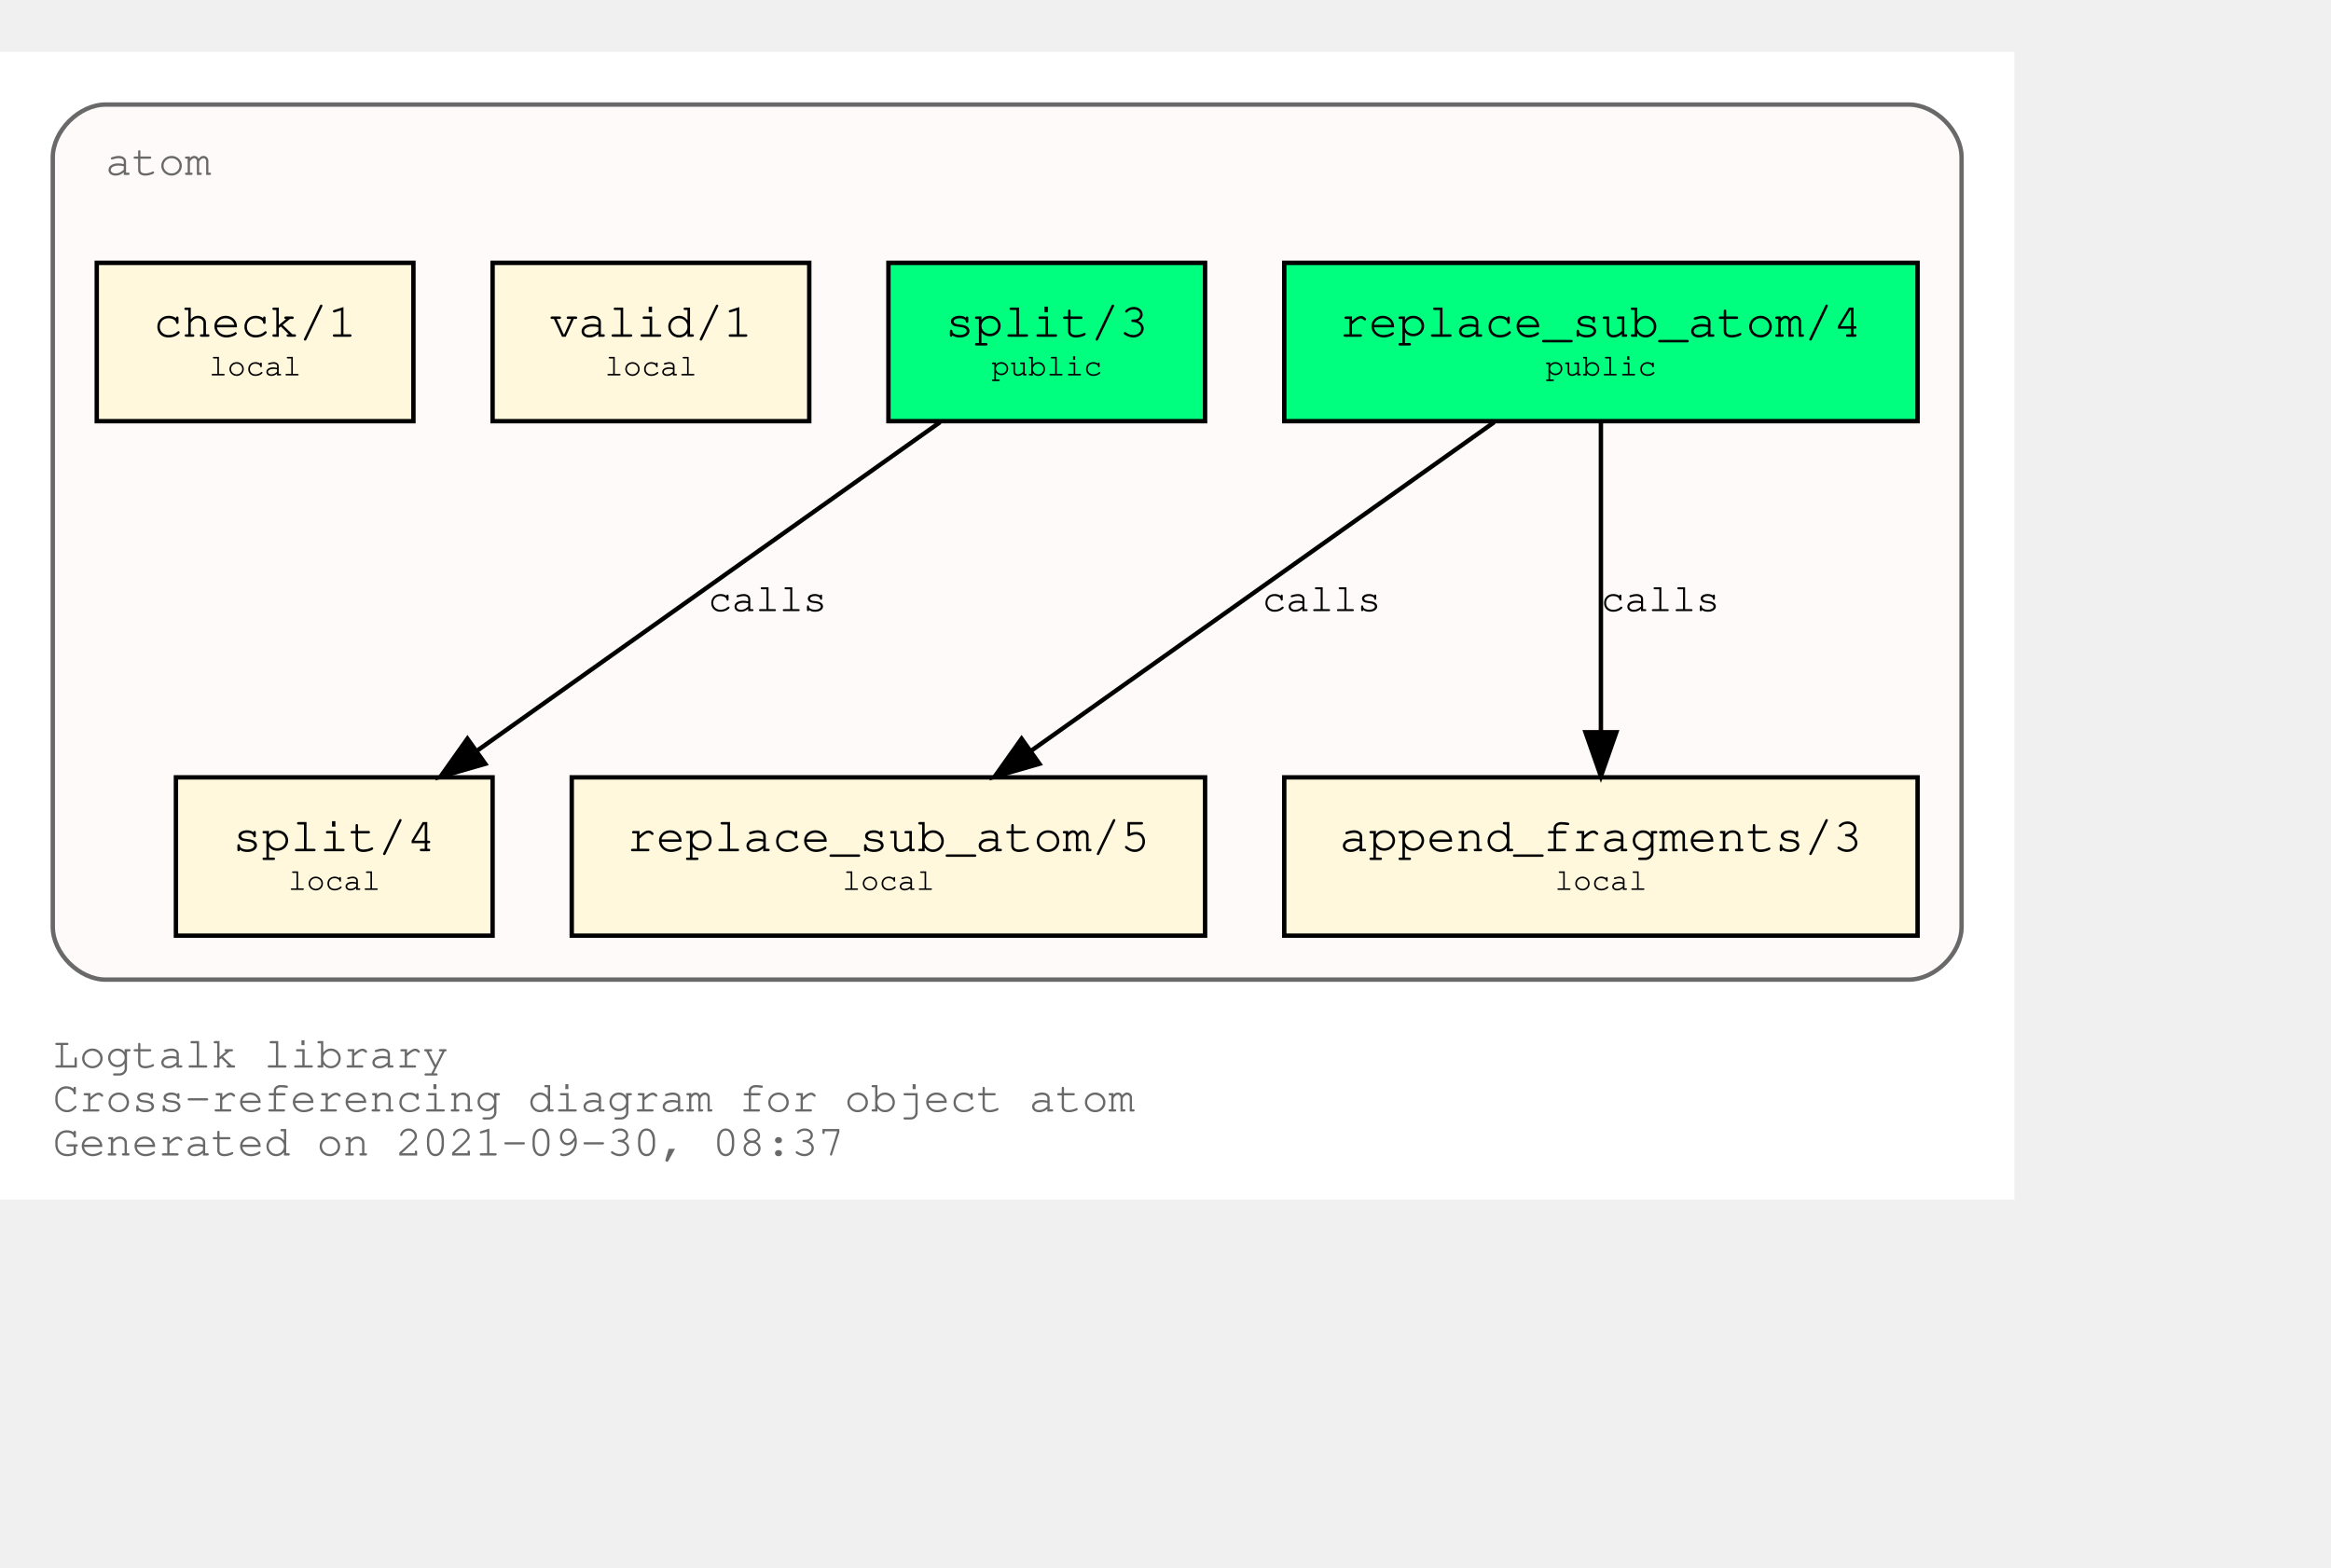
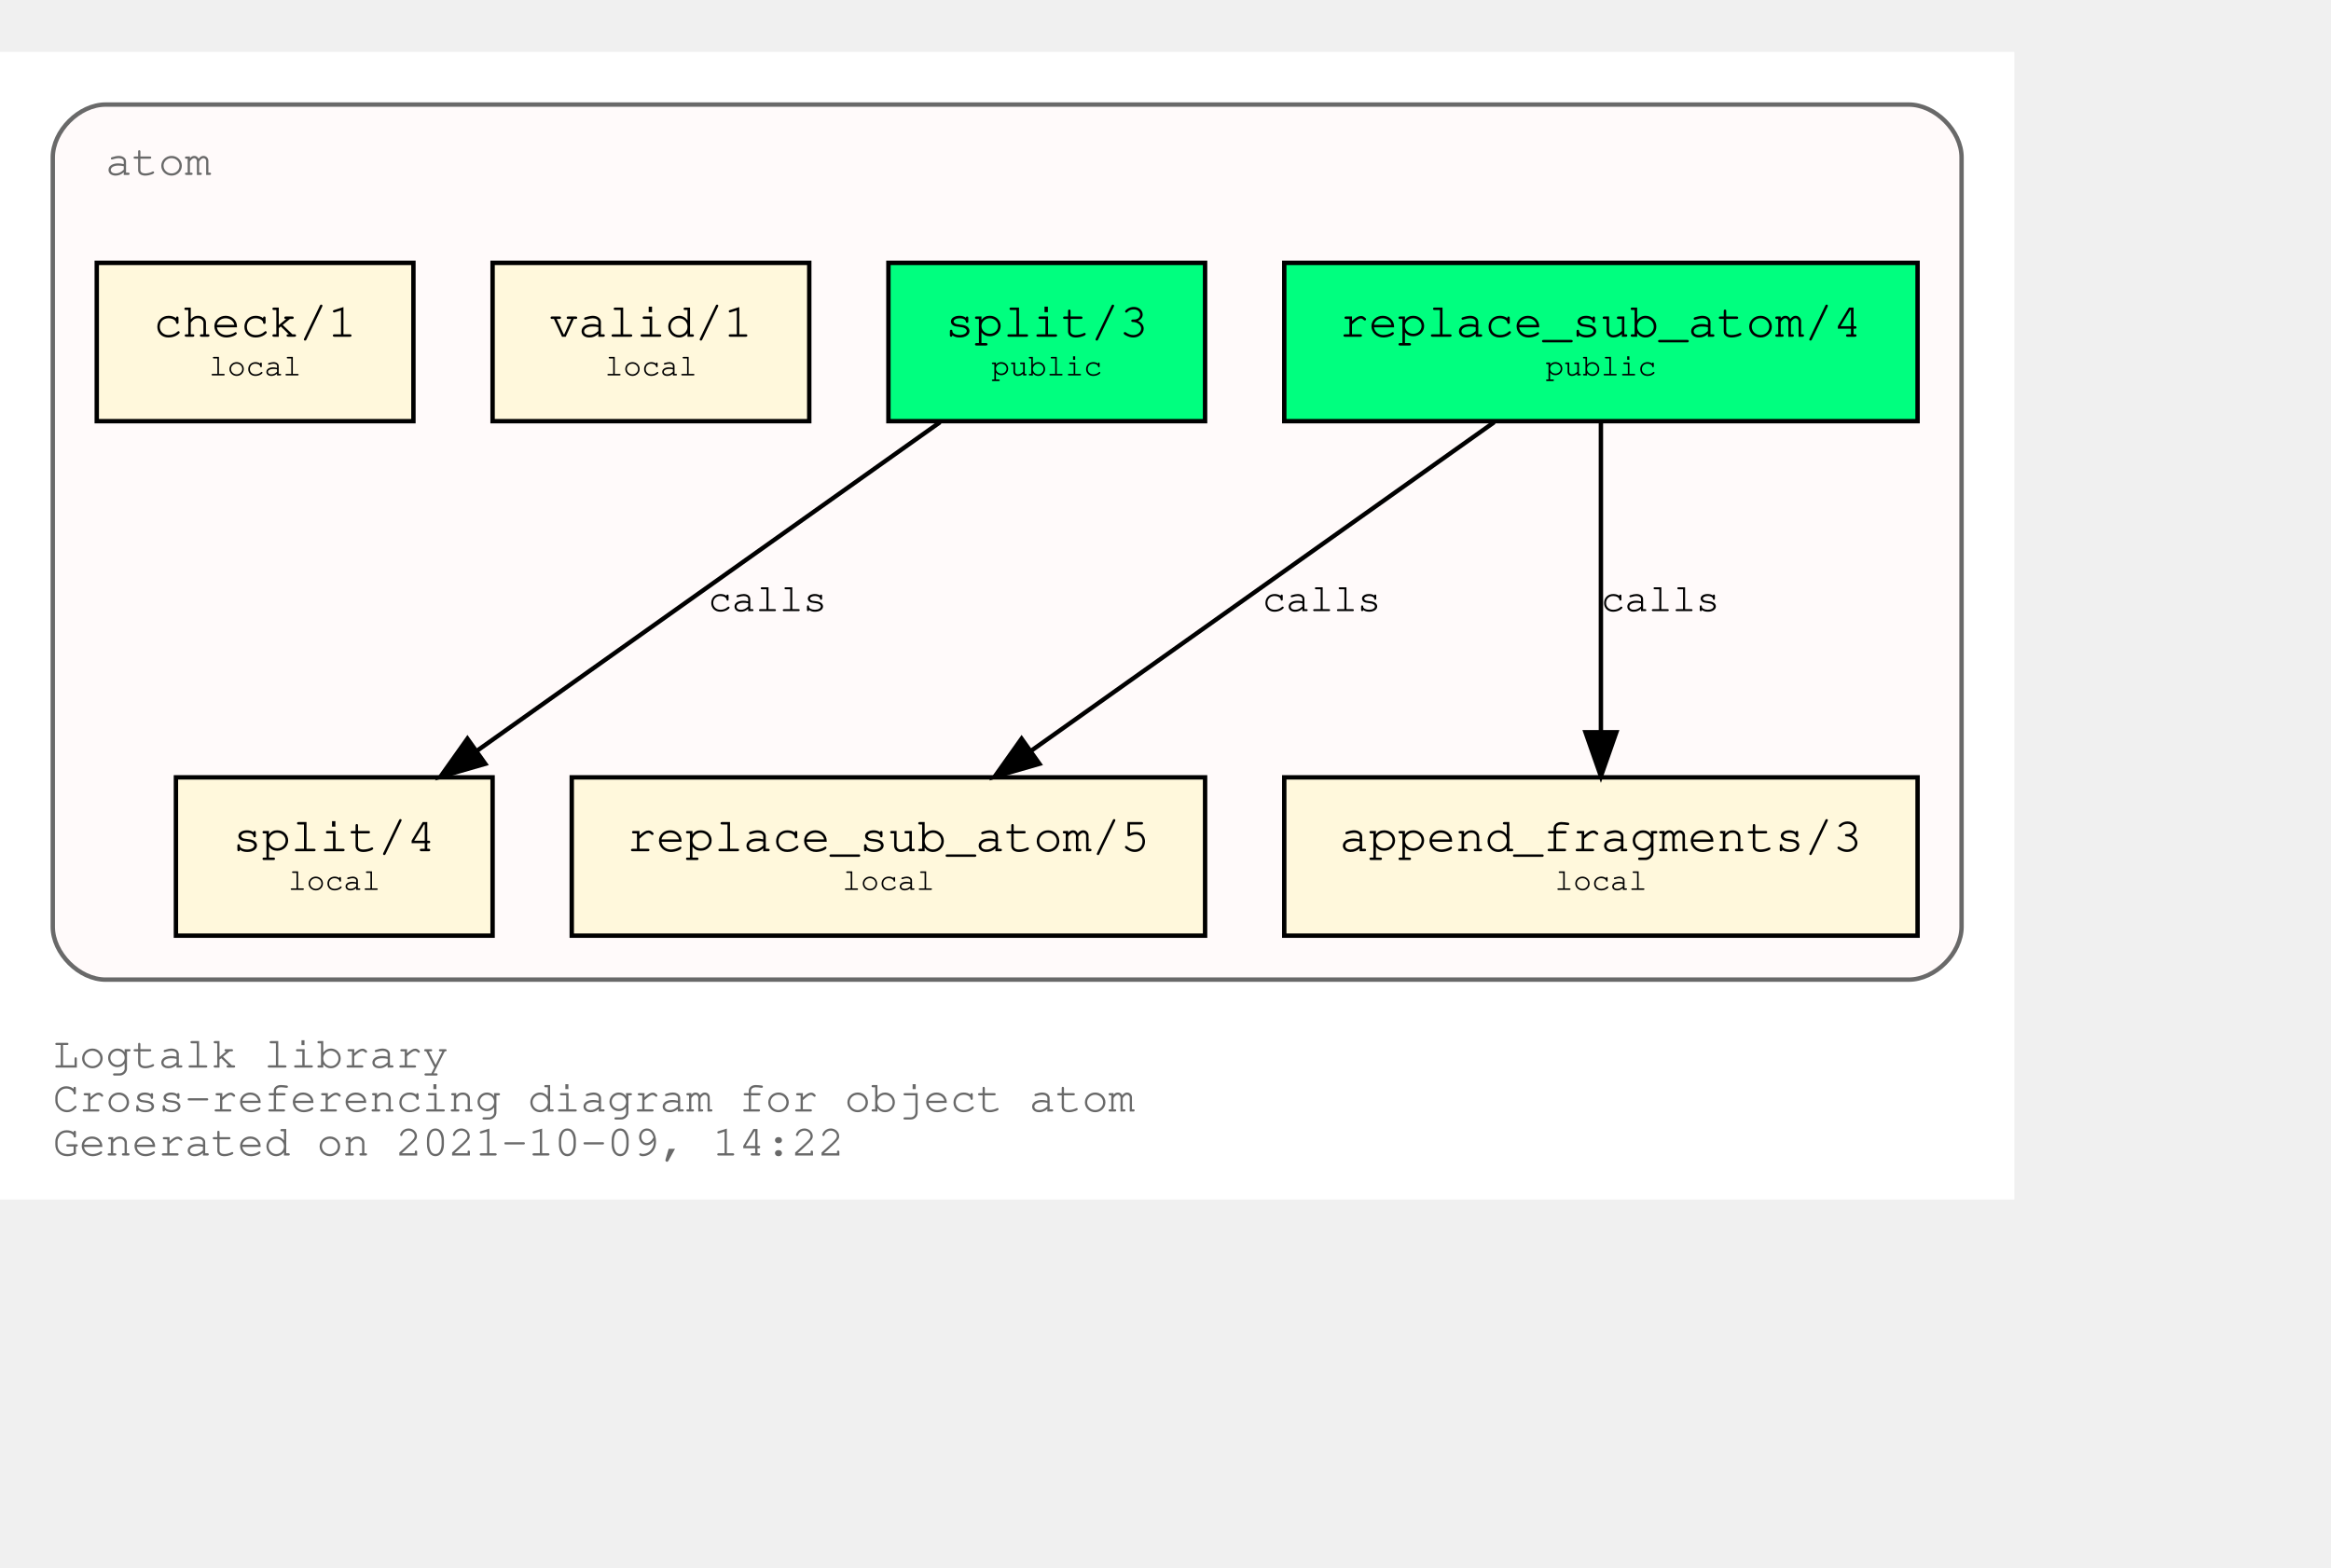
<svg xmlns="http://www.w3.org/2000/svg" xmlns:xlink="http://www.w3.org/1999/xlink" width="602pt" height="405pt" viewBox="72.00 72.00 530.00 333.00">
  <g id="graph0" class="graph" transform="scale(1 1) rotate(0) translate(76 329)">
    <polygon fill="white" stroke="transparent" points="-4,4 -4,-257 454,-257 454,4 -4,4" />
    <text text-anchor="start" x="8" y="-26" font-family="Courier,monospace" font-size="10.00" fill="dimgray">Logtalk library</text>
    <text text-anchor="start" x="8" y="-16" font-family="Courier,monospace" font-size="10.00" fill="dimgray">Cross-referencing diagram for object atom</text>
-     <text text-anchor="start" x="8" y="-6" font-family="Courier,monospace" font-size="10.00" fill="dimgray">Generated on 2021-09-30, 08:37</text>
+     <text text-anchor="start" x="8" y="-6" font-family="Courier,monospace" font-size="10.00" fill="dimgray">Generated on 2021-10-09, 14:22</text>
    <g id="clust1" class="cluster">
      <g id="a_clust1">
        <a xlink:title="atom">
          <path fill="snow" stroke="dimgray" d="M20,-46C20,-46 430,-46 430,-46 436,-46 442,-52 442,-58 442,-58 442,-233 442,-233 442,-239 436,-245 430,-245 430,-245 20,-245 20,-245 14,-245 8,-239 8,-233 8,-233 8,-58 8,-58 8,-52 14,-46 20,-46" />
          <g id="a_clust1_0">
-             <a xlink:href="https://github.com/LogtalkDotOrg/logtalk3/tree/a4c5c29243b1dd5728a1d88e728111fc3e16f74a/library/types/atom.lgt" xlink:title="https://github.com/LogtalkDotOrg/logtalk3/tree/a4c5c29243b1dd5728a1d88e728111fc3e16f74a/library/types/atom.lgt">
+             <a xlink:href="https://github.com/LogtalkDotOrg/logtalk3/tree/7f97032b2ca838728b6e8d4cb2f60573f4018a86/library/types/atom.lgt" xlink:title="https://github.com/LogtalkDotOrg/logtalk3/tree/7f97032b2ca838728b6e8d4cb2f60573f4018a86/library/types/atom.lgt">
              <text text-anchor="start" x="20" y="-229" font-family="Courier,monospace" font-size="10.00" fill="dimgray">atom</text>
            </a>
          </g>
        </a>
      </g>
    </g>
    <g id="node1" class="node">
      <g id="a_node1">
-         <a xlink:href="https://github.com/LogtalkDotOrg/logtalk3/tree/a4c5c29243b1dd5728a1d88e728111fc3e16f74a/library/types/atom.lgt#L32" xlink:title="https://github.com/LogtalkDotOrg/logtalk3/tree/a4c5c29243b1dd5728a1d88e728111fc3e16f74a/library/types/atom.lgt#L32">
+         <a xlink:href="https://github.com/LogtalkDotOrg/logtalk3/tree/7f97032b2ca838728b6e8d4cb2f60573f4018a86/library/types/atom.lgt#L32" xlink:title="https://github.com/LogtalkDotOrg/logtalk3/tree/7f97032b2ca838728b6e8d4cb2f60573f4018a86/library/types/atom.lgt#L32">
          <polygon fill="springgreen" stroke="black" points="432,-209 288,-209 288,-173 432,-173 432,-209" />
          <text text-anchor="start" x="295.8" y="-192.8" font-family="Courier,monospace" font-size="9.00"> </text>
          <text text-anchor="start" x="300.59" y="-192.2" font-family="Courier,monospace" font-size="11.00">replace_sub_atom/4</text>
          <text text-anchor="start" x="418.8" y="-192.8" font-family="Courier,monospace" font-size="9.00"> </text>
          <text text-anchor="start" x="295.8" y="-182.8" font-family="Courier,monospace" font-size="9.00"> </text>
          <text text-anchor="start" x="347.4" y="-183.4" font-family="Courier,monospace" font-size="7.00">public</text>
          <text text-anchor="start" x="418.8" y="-182.8" font-family="Courier,monospace" font-size="9.00"> </text>
        </a>
      </g>
    </g>
    <g id="node4" class="node">
      <g id="a_node4">
-         <a xlink:href="https://github.com/LogtalkDotOrg/logtalk3/tree/a4c5c29243b1dd5728a1d88e728111fc3e16f74a/library/types/atom.lgt#L54" xlink:title="https://github.com/LogtalkDotOrg/logtalk3/tree/a4c5c29243b1dd5728a1d88e728111fc3e16f74a/library/types/atom.lgt#L54">
+         <a xlink:href="https://github.com/LogtalkDotOrg/logtalk3/tree/7f97032b2ca838728b6e8d4cb2f60573f4018a86/library/types/atom.lgt#L54" xlink:title="https://github.com/LogtalkDotOrg/logtalk3/tree/7f97032b2ca838728b6e8d4cb2f60573f4018a86/library/types/atom.lgt#L54">
          <polygon fill="cornsilk" stroke="black" points="270,-92 126,-92 126,-56 270,-56 270,-92" />
          <text text-anchor="start" x="133.8" y="-75.8" font-family="Courier,monospace" font-size="9.00"> </text>
          <text text-anchor="start" x="138.59" y="-75.2" font-family="Courier,monospace" font-size="11.00">replace_sub_atom/5</text>
          <text text-anchor="start" x="256.8" y="-75.8" font-family="Courier,monospace" font-size="9.00"> </text>
          <text text-anchor="start" x="133.8" y="-65.8" font-family="Courier,monospace" font-size="9.00"> </text>
          <text text-anchor="start" x="187.5" y="-66.4" font-family="Courier,monospace" font-size="7.00">local</text>
          <text text-anchor="start" x="256.8" y="-65.8" font-family="Courier,monospace" font-size="9.00"> </text>
        </a>
      </g>
    </g>
    <g id="edge1" class="edge">
      <g id="a_edge1">
-         <a xlink:href="https://github.com/LogtalkDotOrg/logtalk3/tree/a4c5c29243b1dd5728a1d88e728111fc3e16f74a/library/types/atom.lgt#L46" xlink:title="calls">
+         <a xlink:href="https://github.com/LogtalkDotOrg/logtalk3/tree/7f97032b2ca838728b6e8d4cb2f60573f4018a86/library/types/atom.lgt#L46" xlink:title="calls">
          <path fill="none" stroke="black" d="M335.75,-172.78C307.75,-152.91 261.58,-120.13 230.49,-98.07" />
          <polygon fill="black" stroke="black" points="232.33,-95.08 222.15,-92.15 228.28,-100.79 232.33,-95.08" />
        </a>
      </g>
      <g id="a_edge1-label">
-         <a xlink:href="https://github.com/LogtalkDotOrg/logtalk3/tree/a4c5c29243b1dd5728a1d88e728111fc3e16f74a/library/types/atom.lgt#L46" xlink:title="https://github.com/LogtalkDotOrg/logtalk3/tree/a4c5c29243b1dd5728a1d88e728111fc3e16f74a/library/types/atom.lgt#L46">
+         <a xlink:href="https://github.com/LogtalkDotOrg/logtalk3/tree/7f97032b2ca838728b6e8d4cb2f60573f4018a86/library/types/atom.lgt#L46" xlink:title="https://github.com/LogtalkDotOrg/logtalk3/tree/7f97032b2ca838728b6e8d4cb2f60573f4018a86/library/types/atom.lgt#L46">
          <text text-anchor="start" x="283" y="-129.8" font-family="Courier,monospace" font-size="9.00">calls</text>
        </a>
      </g>
    </g>
    <g id="node5" class="node">
      <g id="a_node5">
-         <a xlink:href="https://github.com/LogtalkDotOrg/logtalk3/tree/a4c5c29243b1dd5728a1d88e728111fc3e16f74a/library/types/atom.lgt#L65" xlink:title="https://github.com/LogtalkDotOrg/logtalk3/tree/a4c5c29243b1dd5728a1d88e728111fc3e16f74a/library/types/atom.lgt#L65">
+         <a xlink:href="https://github.com/LogtalkDotOrg/logtalk3/tree/7f97032b2ca838728b6e8d4cb2f60573f4018a86/library/types/atom.lgt#L65" xlink:title="https://github.com/LogtalkDotOrg/logtalk3/tree/7f97032b2ca838728b6e8d4cb2f60573f4018a86/library/types/atom.lgt#L65">
          <polygon fill="cornsilk" stroke="black" points="432,-92 288,-92 288,-56 432,-56 432,-92" />
          <text text-anchor="start" x="295.8" y="-75.8" font-family="Courier,monospace" font-size="9.00"> </text>
          <text text-anchor="start" x="300.59" y="-75.2" font-family="Courier,monospace" font-size="11.00">append_fragments/3</text>
          <text text-anchor="start" x="418.8" y="-75.8" font-family="Courier,monospace" font-size="9.00"> </text>
          <text text-anchor="start" x="295.8" y="-65.8" font-family="Courier,monospace" font-size="9.00"> </text>
          <text text-anchor="start" x="349.5" y="-66.4" font-family="Courier,monospace" font-size="7.00">local</text>
          <text text-anchor="start" x="418.8" y="-65.8" font-family="Courier,monospace" font-size="9.00"> </text>
        </a>
      </g>
    </g>
    <g id="edge2" class="edge">
      <g id="a_edge2">
-         <a xlink:href="https://github.com/LogtalkDotOrg/logtalk3/tree/a4c5c29243b1dd5728a1d88e728111fc3e16f74a/library/types/atom.lgt#L46" xlink:title="calls">
+         <a xlink:href="https://github.com/LogtalkDotOrg/logtalk3/tree/7f97032b2ca838728b6e8d4cb2f60573f4018a86/library/types/atom.lgt#L46" xlink:title="calls">
          <path fill="none" stroke="black" d="M360,-172.53C360,-153.94 360,-124.24 360,-102.5" />
          <polygon fill="black" stroke="black" points="363.5,-102.25 360,-92.25 356.5,-102.25 363.5,-102.25" />
        </a>
      </g>
      <g id="a_edge2-label">
-         <a xlink:href="https://github.com/LogtalkDotOrg/logtalk3/tree/a4c5c29243b1dd5728a1d88e728111fc3e16f74a/library/types/atom.lgt#L46" xlink:title="https://github.com/LogtalkDotOrg/logtalk3/tree/a4c5c29243b1dd5728a1d88e728111fc3e16f74a/library/types/atom.lgt#L46">
+         <a xlink:href="https://github.com/LogtalkDotOrg/logtalk3/tree/7f97032b2ca838728b6e8d4cb2f60573f4018a86/library/types/atom.lgt#L46" xlink:title="https://github.com/LogtalkDotOrg/logtalk3/tree/7f97032b2ca838728b6e8d4cb2f60573f4018a86/library/types/atom.lgt#L46">
          <text text-anchor="start" x="360" y="-129.8" font-family="Courier,monospace" font-size="9.00">calls</text>
        </a>
      </g>
    </g>
    <g id="node2" class="node">
      <g id="a_node2">
-         <a xlink:href="https://github.com/LogtalkDotOrg/logtalk3/tree/a4c5c29243b1dd5728a1d88e728111fc3e16f74a/library/types/atom.lgt#L39" xlink:title="https://github.com/LogtalkDotOrg/logtalk3/tree/a4c5c29243b1dd5728a1d88e728111fc3e16f74a/library/types/atom.lgt#L39">
+         <a xlink:href="https://github.com/LogtalkDotOrg/logtalk3/tree/7f97032b2ca838728b6e8d4cb2f60573f4018a86/library/types/atom.lgt#L39" xlink:title="https://github.com/LogtalkDotOrg/logtalk3/tree/7f97032b2ca838728b6e8d4cb2f60573f4018a86/library/types/atom.lgt#L39">
          <polygon fill="springgreen" stroke="black" points="270,-209 198,-209 198,-173 270,-173 270,-209" />
          <text text-anchor="start" x="205.8" y="-192.8" font-family="Courier,monospace" font-size="9.00"> </text>
          <text text-anchor="start" x="210.9" y="-192.2" font-family="Courier,monospace" font-size="11.00">split/3</text>
          <text text-anchor="start" x="256.8" y="-192.8" font-family="Courier,monospace" font-size="9.00"> </text>
          <text text-anchor="start" x="205.8" y="-182.8" font-family="Courier,monospace" font-size="9.00"> </text>
          <text text-anchor="start" x="221.4" y="-183.4" font-family="Courier,monospace" font-size="7.00">public</text>
          <text text-anchor="start" x="256.8" y="-182.8" font-family="Courier,monospace" font-size="9.00"> </text>
        </a>
      </g>
    </g>
    <g id="node6" class="node">
      <g id="a_node6">
-         <a xlink:href="https://github.com/LogtalkDotOrg/logtalk3/tree/a4c5c29243b1dd5728a1d88e728111fc3e16f74a/library/types/atom.lgt#L77" xlink:title="https://github.com/LogtalkDotOrg/logtalk3/tree/a4c5c29243b1dd5728a1d88e728111fc3e16f74a/library/types/atom.lgt#L77">
+         <a xlink:href="https://github.com/LogtalkDotOrg/logtalk3/tree/7f97032b2ca838728b6e8d4cb2f60573f4018a86/library/types/atom.lgt#L77" xlink:title="https://github.com/LogtalkDotOrg/logtalk3/tree/7f97032b2ca838728b6e8d4cb2f60573f4018a86/library/types/atom.lgt#L77">
          <polygon fill="cornsilk" stroke="black" points="108,-92 36,-92 36,-56 108,-56 108,-92" />
          <text text-anchor="start" x="43.8" y="-75.8" font-family="Courier,monospace" font-size="9.00"> </text>
          <text text-anchor="start" x="48.9" y="-75.2" font-family="Courier,monospace" font-size="11.00">split/4</text>
          <text text-anchor="start" x="94.8" y="-75.8" font-family="Courier,monospace" font-size="9.00"> </text>
          <text text-anchor="start" x="43.8" y="-65.8" font-family="Courier,monospace" font-size="9.00"> </text>
          <text text-anchor="start" x="61.5" y="-66.4" font-family="Courier,monospace" font-size="7.00">local</text>
          <text text-anchor="start" x="94.8" y="-65.8" font-family="Courier,monospace" font-size="9.00"> </text>
        </a>
      </g>
    </g>
    <g id="edge3" class="edge">
      <g id="a_edge3">
-         <a xlink:href="https://github.com/LogtalkDotOrg/logtalk3/tree/a4c5c29243b1dd5728a1d88e728111fc3e16f74a/library/types/atom.lgt#L70" xlink:title="calls">
+         <a xlink:href="https://github.com/LogtalkDotOrg/logtalk3/tree/7f97032b2ca838728b6e8d4cb2f60573f4018a86/library/types/atom.lgt#L70" xlink:title="calls">
          <path fill="none" stroke="black" d="M209.75,-172.78C181.75,-152.91 135.58,-120.13 104.49,-98.07" />
          <polygon fill="black" stroke="black" points="106.33,-95.08 96.15,-92.15 102.28,-100.79 106.33,-95.08" />
        </a>
      </g>
      <g id="a_edge3-label">
-         <a xlink:href="https://github.com/LogtalkDotOrg/logtalk3/tree/a4c5c29243b1dd5728a1d88e728111fc3e16f74a/library/types/atom.lgt#L70" xlink:title="https://github.com/LogtalkDotOrg/logtalk3/tree/a4c5c29243b1dd5728a1d88e728111fc3e16f74a/library/types/atom.lgt#L70">
+         <a xlink:href="https://github.com/LogtalkDotOrg/logtalk3/tree/7f97032b2ca838728b6e8d4cb2f60573f4018a86/library/types/atom.lgt#L70" xlink:title="https://github.com/LogtalkDotOrg/logtalk3/tree/7f97032b2ca838728b6e8d4cb2f60573f4018a86/library/types/atom.lgt#L70">
          <text text-anchor="start" x="157" y="-129.8" font-family="Courier,monospace" font-size="9.00">calls</text>
        </a>
      </g>
    </g>
    <g id="node3" class="node">
      <g id="a_node3">
-         <a xlink:href="https://github.com/LogtalkDotOrg/logtalk3/tree/a4c5c29243b1dd5728a1d88e728111fc3e16f74a/library/types/atom.lgt#L88" xlink:title="https://github.com/LogtalkDotOrg/logtalk3/tree/a4c5c29243b1dd5728a1d88e728111fc3e16f74a/library/types/atom.lgt#L88">
+         <a xlink:href="https://github.com/LogtalkDotOrg/logtalk3/tree/7f97032b2ca838728b6e8d4cb2f60573f4018a86/library/types/atom.lgt#L88" xlink:title="https://github.com/LogtalkDotOrg/logtalk3/tree/7f97032b2ca838728b6e8d4cb2f60573f4018a86/library/types/atom.lgt#L88">
          <polygon fill="cornsilk" stroke="black" points="180,-209 108,-209 108,-173 180,-173 180,-209" />
          <text text-anchor="start" x="115.8" y="-192.8" font-family="Courier,monospace" font-size="9.00"> </text>
          <text text-anchor="start" x="120.9" y="-192.2" font-family="Courier,monospace" font-size="11.00">valid/1</text>
          <text text-anchor="start" x="166.8" y="-192.8" font-family="Courier,monospace" font-size="9.00"> </text>
          <text text-anchor="start" x="115.8" y="-182.8" font-family="Courier,monospace" font-size="9.00"> </text>
          <text text-anchor="start" x="133.5" y="-183.4" font-family="Courier,monospace" font-size="7.00">local</text>
          <text text-anchor="start" x="166.8" y="-182.8" font-family="Courier,monospace" font-size="9.00"> </text>
        </a>
      </g>
    </g>
    <g id="node7" class="node">
      <g id="a_node7">
-         <a xlink:href="https://github.com/LogtalkDotOrg/logtalk3/tree/a4c5c29243b1dd5728a1d88e728111fc3e16f74a/library/types/atom.lgt#L91" xlink:title="https://github.com/LogtalkDotOrg/logtalk3/tree/a4c5c29243b1dd5728a1d88e728111fc3e16f74a/library/types/atom.lgt#L91">
+         <a xlink:href="https://github.com/LogtalkDotOrg/logtalk3/tree/7f97032b2ca838728b6e8d4cb2f60573f4018a86/library/types/atom.lgt#L91" xlink:title="https://github.com/LogtalkDotOrg/logtalk3/tree/7f97032b2ca838728b6e8d4cb2f60573f4018a86/library/types/atom.lgt#L91">
          <polygon fill="cornsilk" stroke="black" points="90,-209 18,-209 18,-173 90,-173 90,-209" />
          <text text-anchor="start" x="25.8" y="-192.8" font-family="Courier,monospace" font-size="9.00"> </text>
          <text text-anchor="start" x="30.9" y="-192.2" font-family="Courier,monospace" font-size="11.00">check/1</text>
          <text text-anchor="start" x="76.8" y="-192.8" font-family="Courier,monospace" font-size="9.00"> </text>
          <text text-anchor="start" x="25.8" y="-182.8" font-family="Courier,monospace" font-size="9.00"> </text>
          <text text-anchor="start" x="43.5" y="-183.4" font-family="Courier,monospace" font-size="7.00">local</text>
          <text text-anchor="start" x="76.8" y="-182.8" font-family="Courier,monospace" font-size="9.00"> </text>
        </a>
      </g>
    </g>
  </g>
</svg>
